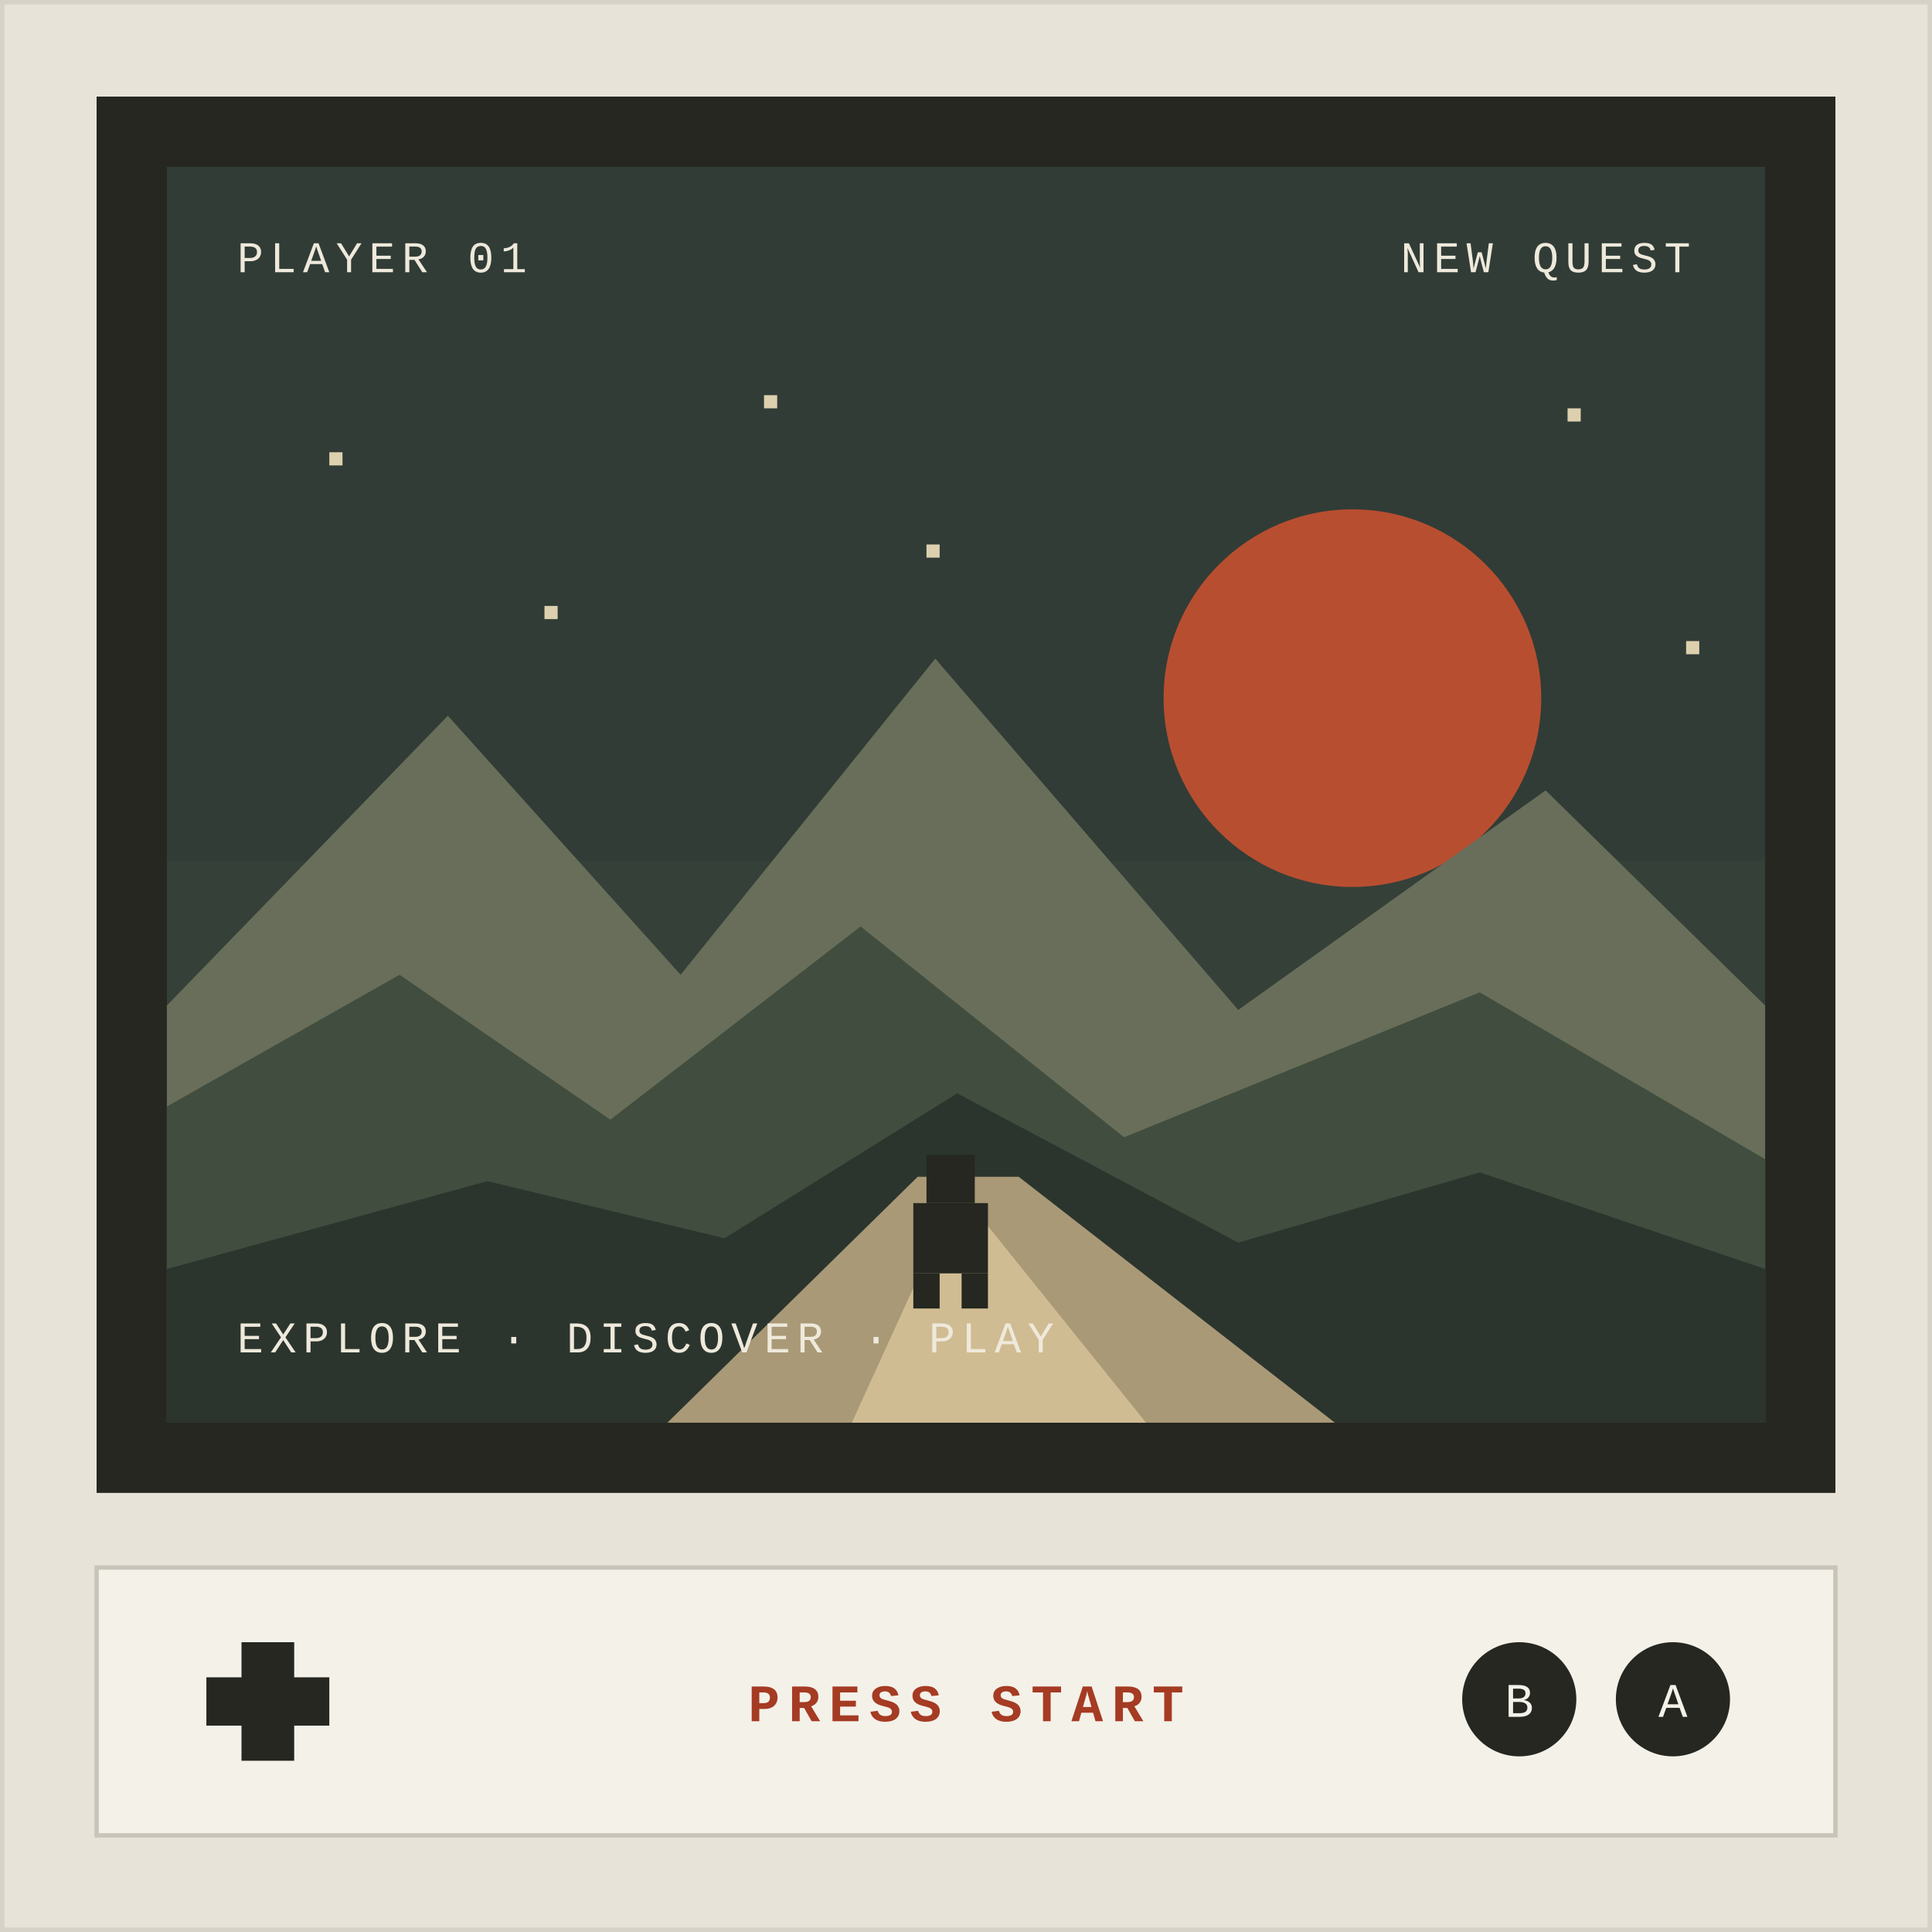
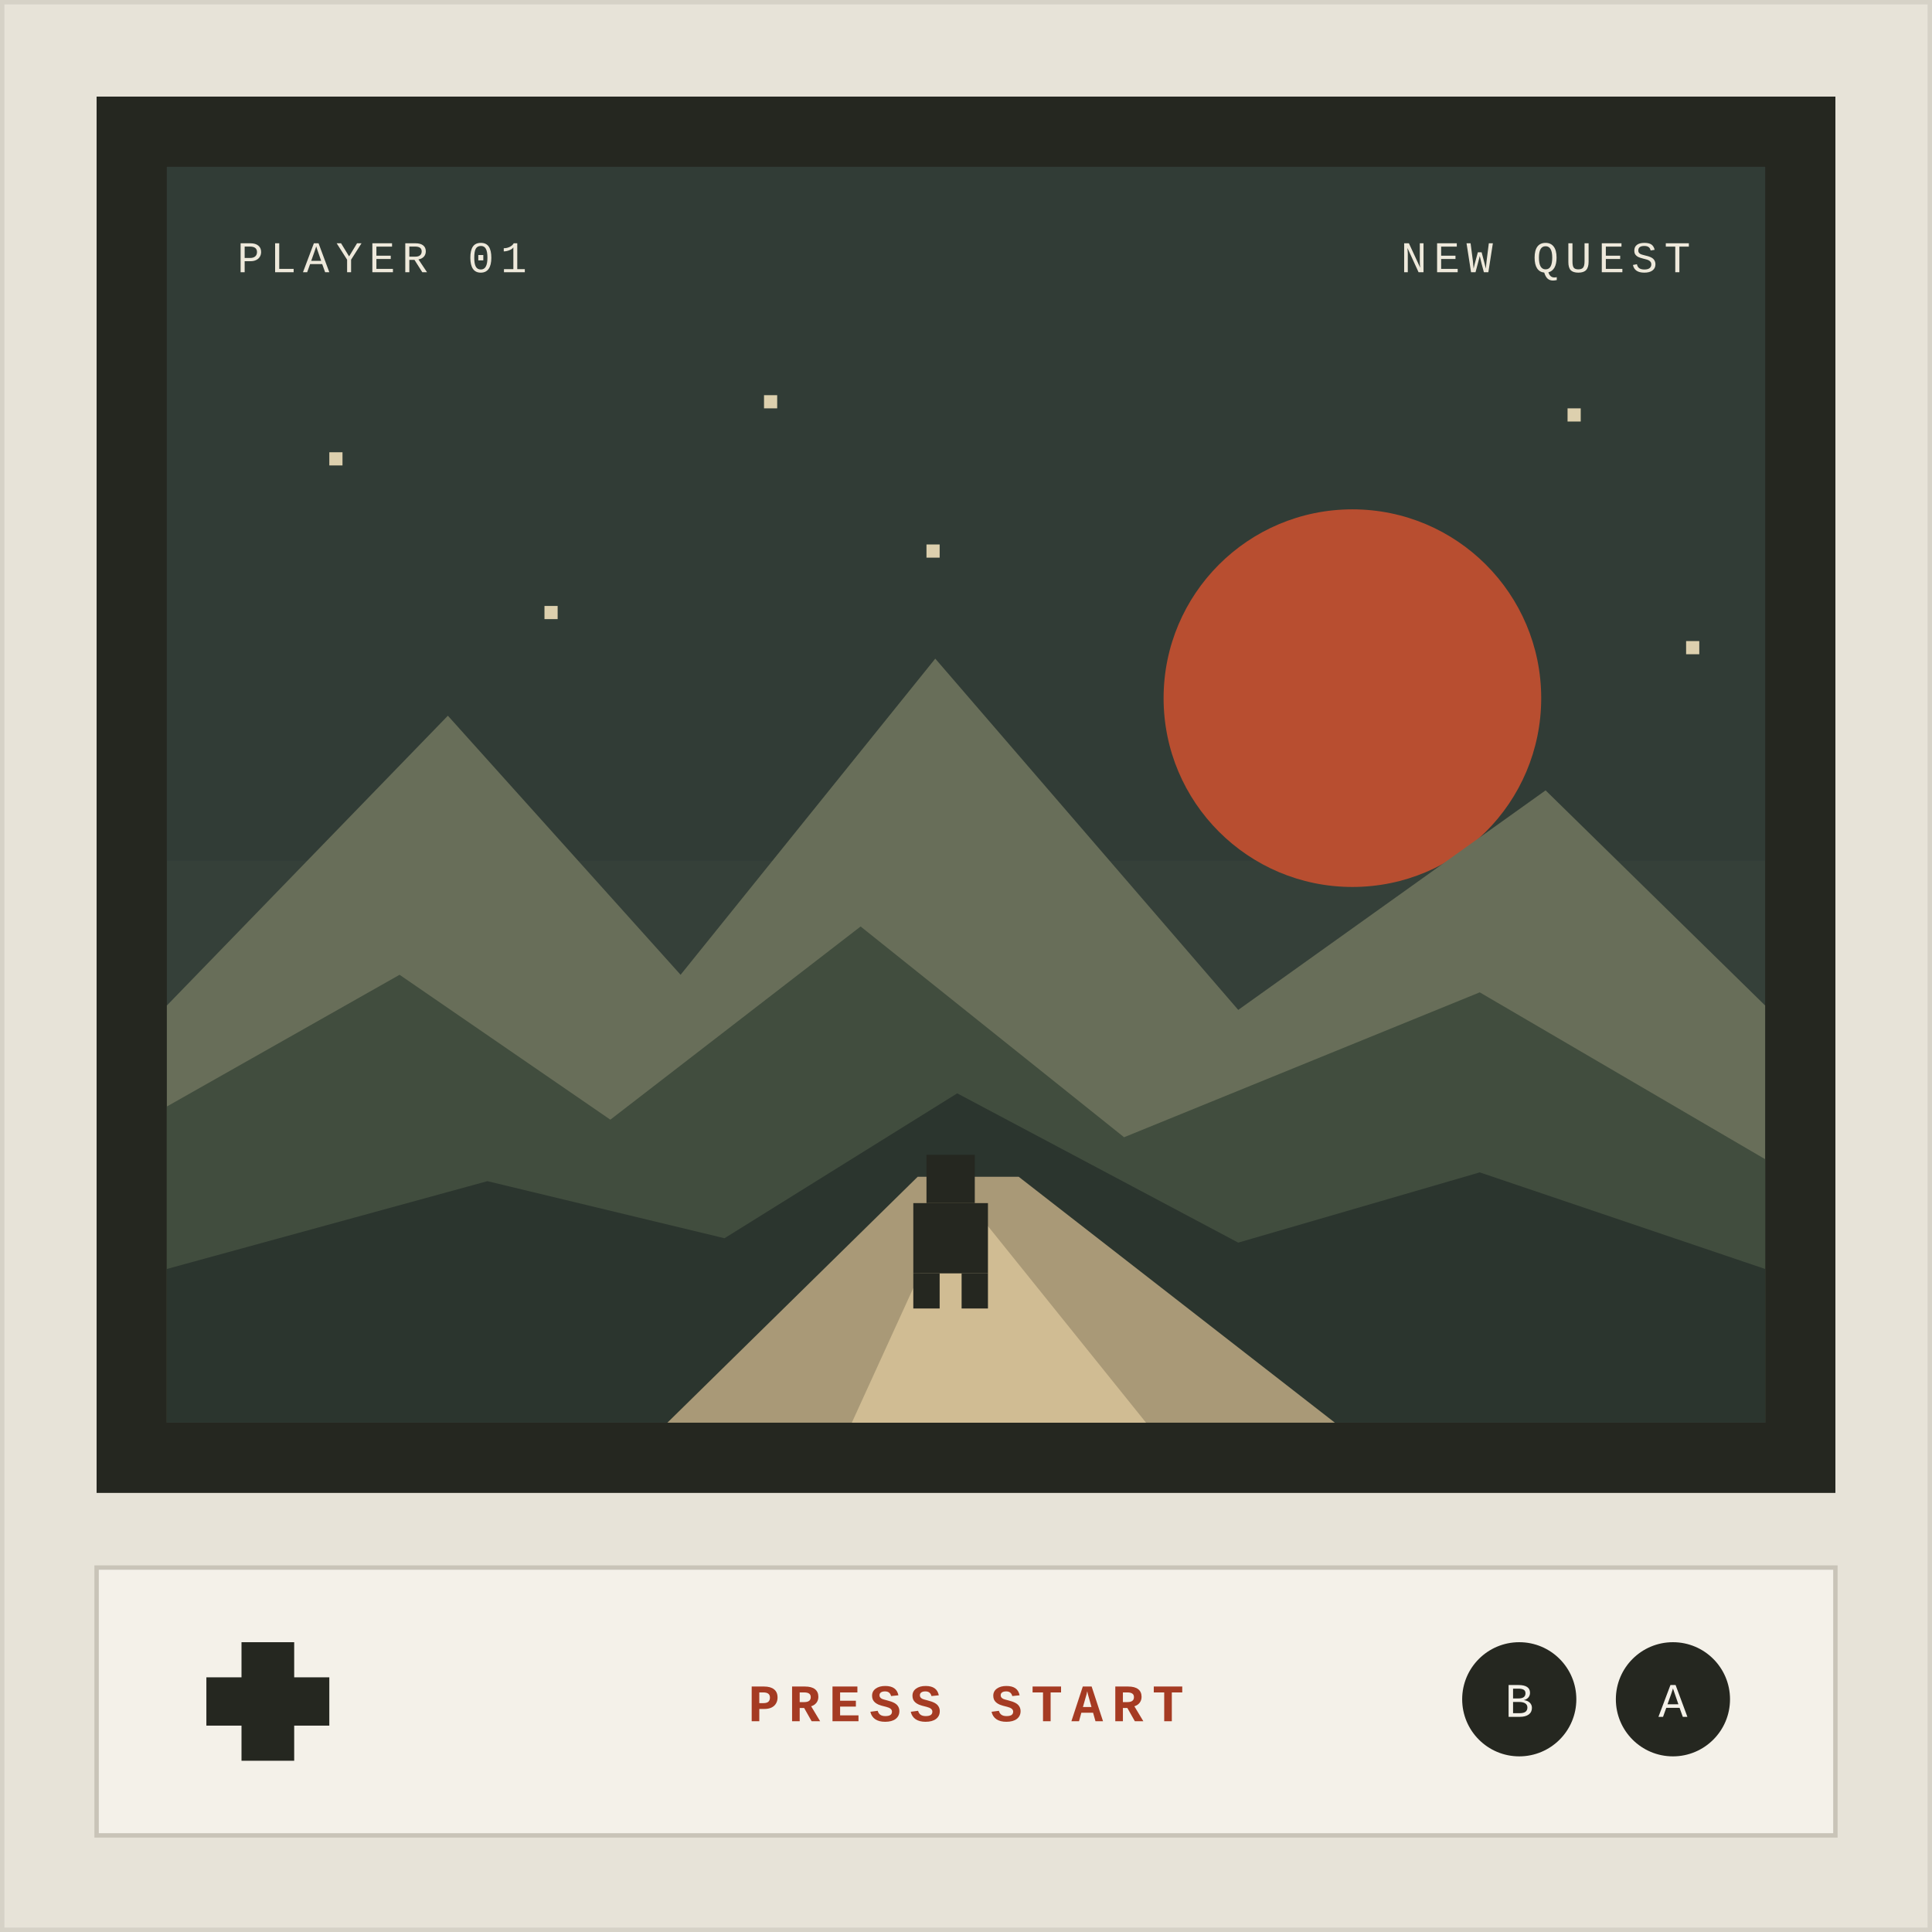
<svg xmlns="http://www.w3.org/2000/svg" viewBox="0 0 440 440">
  <rect x=".5" y=".5" width="439" height="439" fill="#e7e3d8" stroke="#d6d2c7" />
  <rect x="22" y="22" width="396" height="318" fill="#252720" />
  <rect x="38" y="38" width="364" height="286" fill="#354039" />
  <rect x="38" y="38" width="364" height="158" fill="#313c36" />
  <g fill="#ddd0ae">
    <rect x="75" y="103" width="3" height="3" />
    <rect x="124" y="138" width="3" height="3" />
    <rect x="174" y="90" width="3" height="3" />
    <rect x="211" y="124" width="3" height="3" />
    <rect x="357" y="93" width="3" height="3" />
    <rect x="384" y="146" width="3" height="3" />
  </g>
  <circle cx="308" cy="159" r="43" fill="#b84e30" />
  <path d="M38 229 102 163 155 222 213 150 282 230 352 180 402 229v95H38Z" fill="#686e59" />
  <path d="M38 252 91 222 139 255 196 211 256 259 337 226 402 264v60H38Z" fill="#414d3e" />
  <path d="M38 289 111 269 165 282 218 249 282 283 337 267 402 289v35H38Z" fill="#2b352e" />
  <path d="M152 324 209 268 232 268 304 324Z" fill="#a99977" />
  <path d="M194 324 215 278 224 278 261 324Z" fill="#d0bc93" />
  <g fill="#252720">
    <rect x="211" y="263" width="11" height="11" />
    <rect x="208" y="274" width="17" height="16" />
    <rect x="208" y="290" width="6" height="8" />
    <rect x="219" y="290" width="6" height="8" />
  </g>
  <g font-family="'Courier New', monospace" font-size="10" letter-spacing="1.5" fill="#eee9db">
    <text x="54" y="62">PLAYER 01</text>
    <text x="385" y="62" text-anchor="end">NEW QUEST</text>
-     <text x="54" y="308">EXPLORE · DISCOVER · PLAY</text>
  </g>
  <rect x="22" y="357" width="396" height="61" fill="#f4f1e9" stroke="#c9c4b8" />
  <g fill="#252720">
    <rect x="55" y="374" width="12" height="27" />
    <rect x="47" y="382" width="28" height="11" />
    <circle cx="346" cy="387" r="13" />
    <circle cx="381" cy="387" r="13" />
  </g>
  <g font-family="'Courier New', monospace" fill="#a53b23" text-anchor="middle">
    <text x="220" y="392" font-size="12" font-weight="bold" letter-spacing="2">PRESS START</text>
    <text x="346" y="391" font-size="11" fill="#f4f1e9">B</text>
    <text x="381" y="391" font-size="11" fill="#f4f1e9">A</text>
  </g>
</svg>
